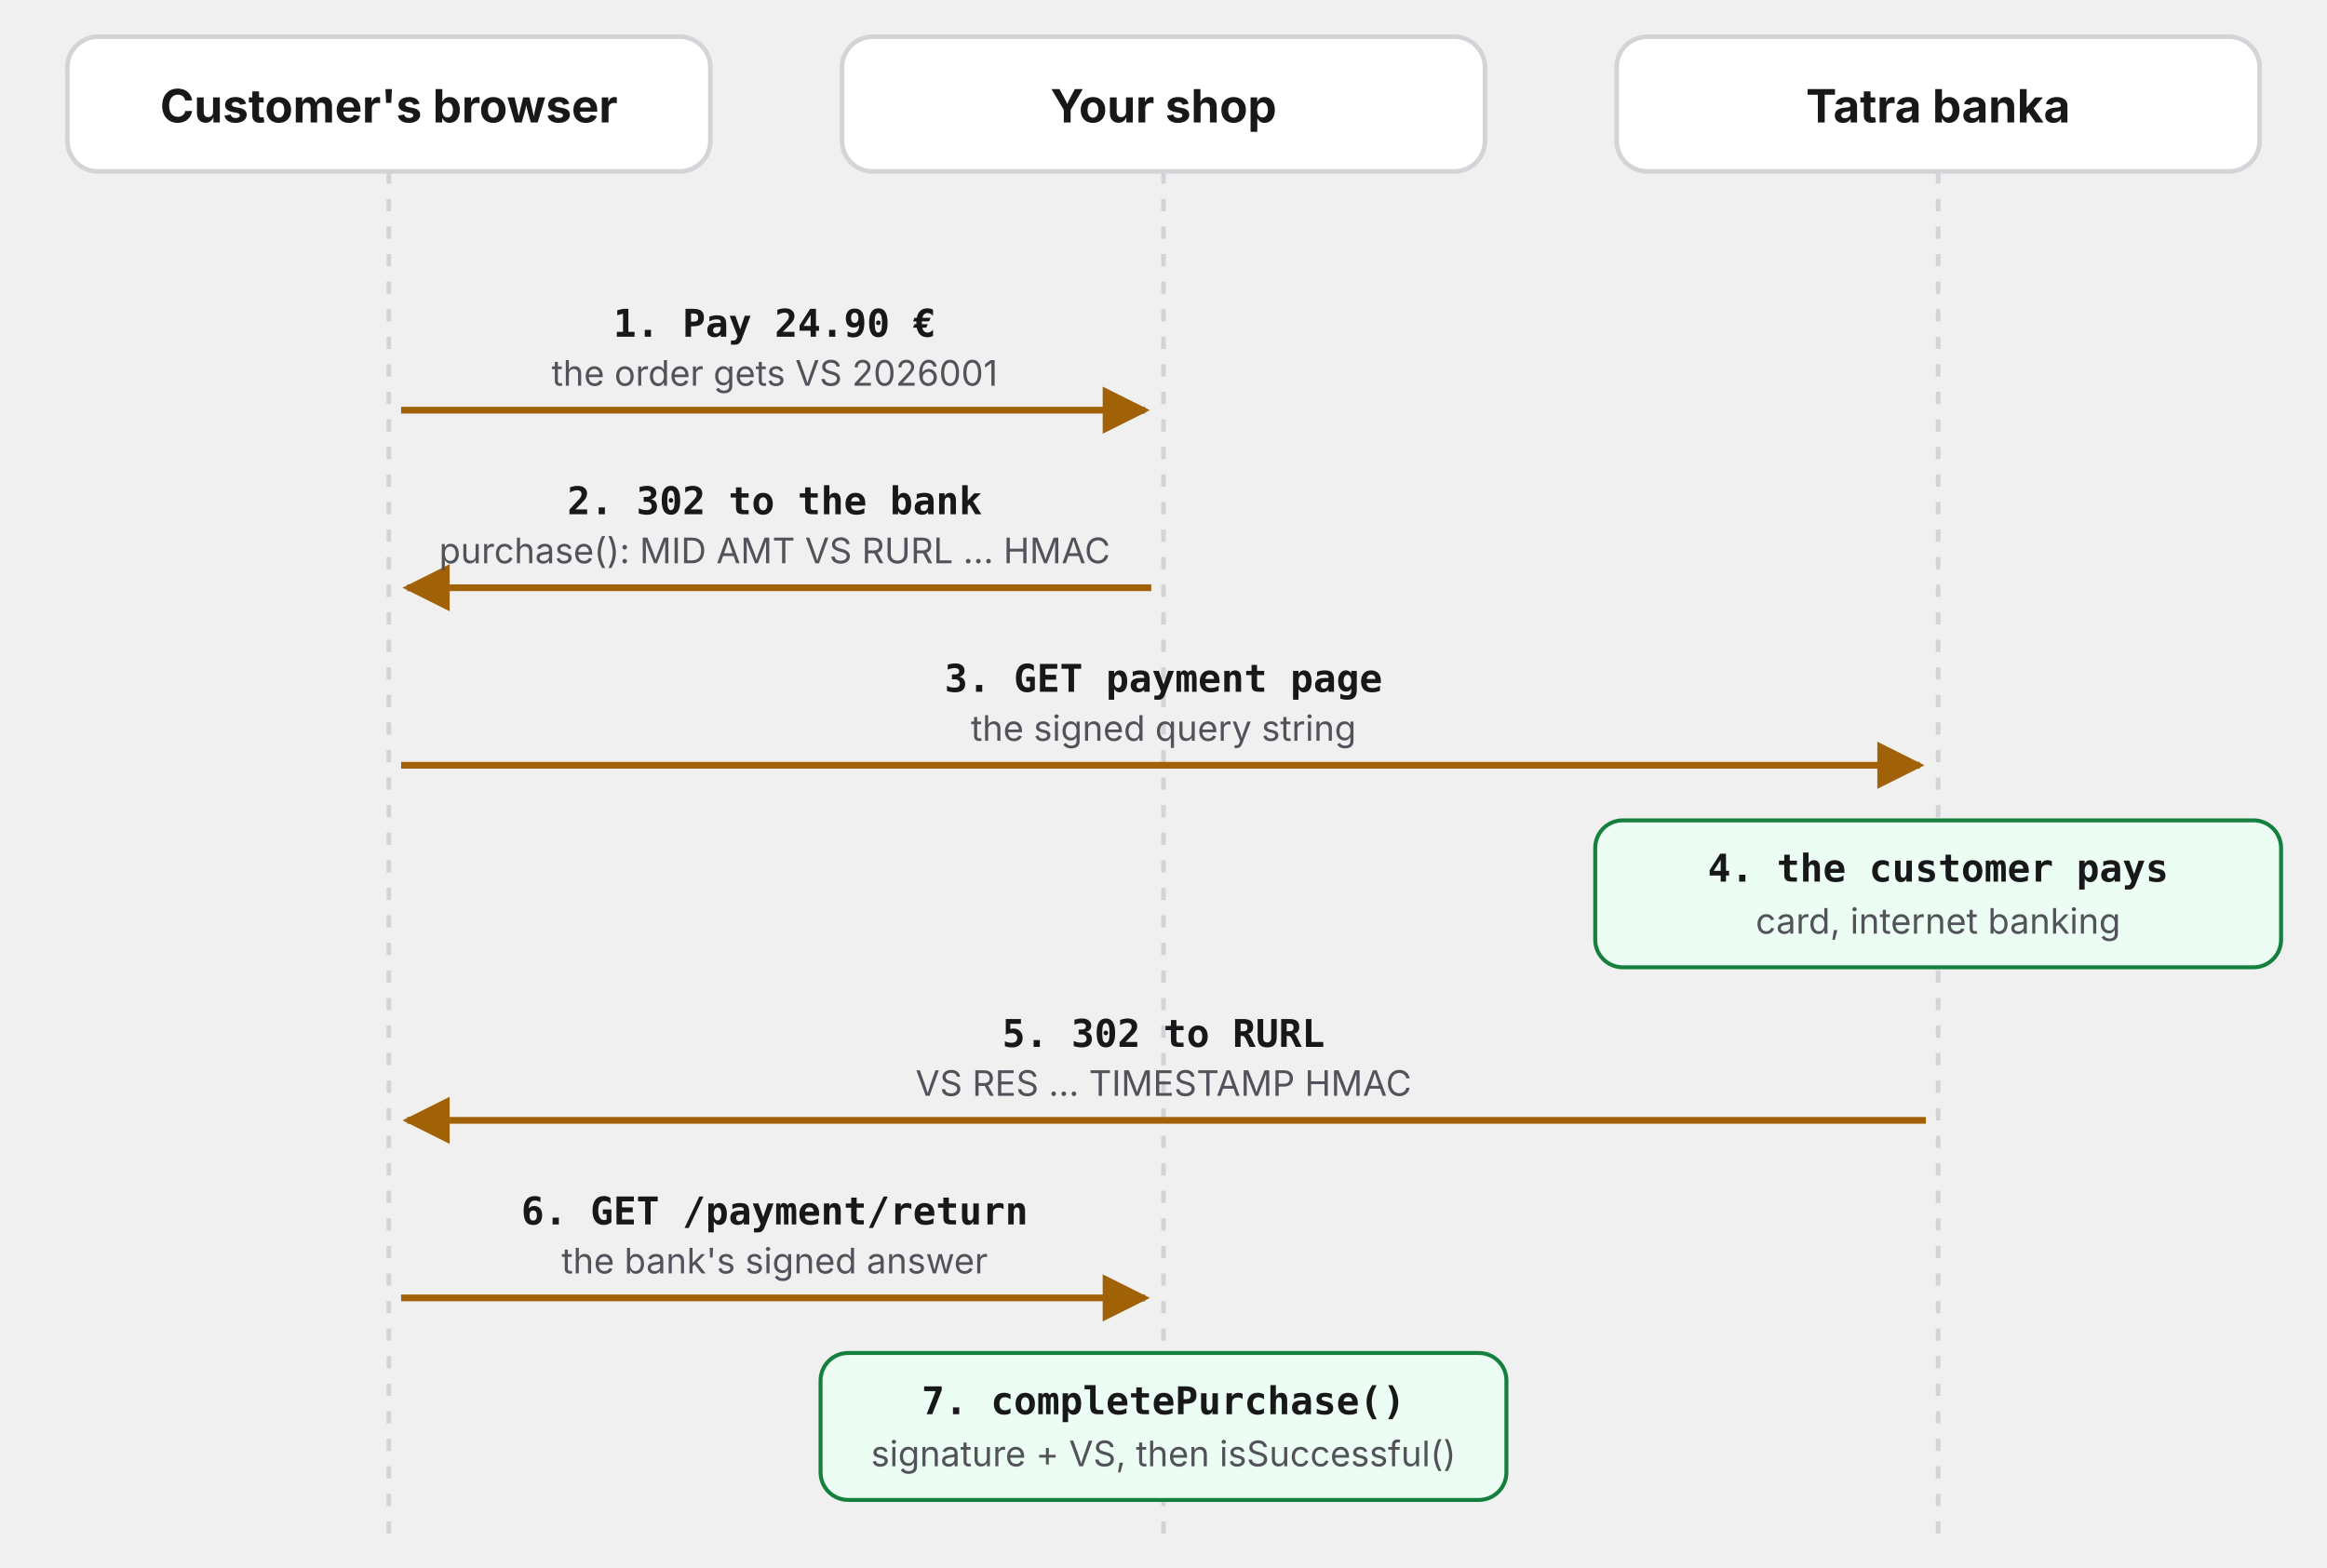
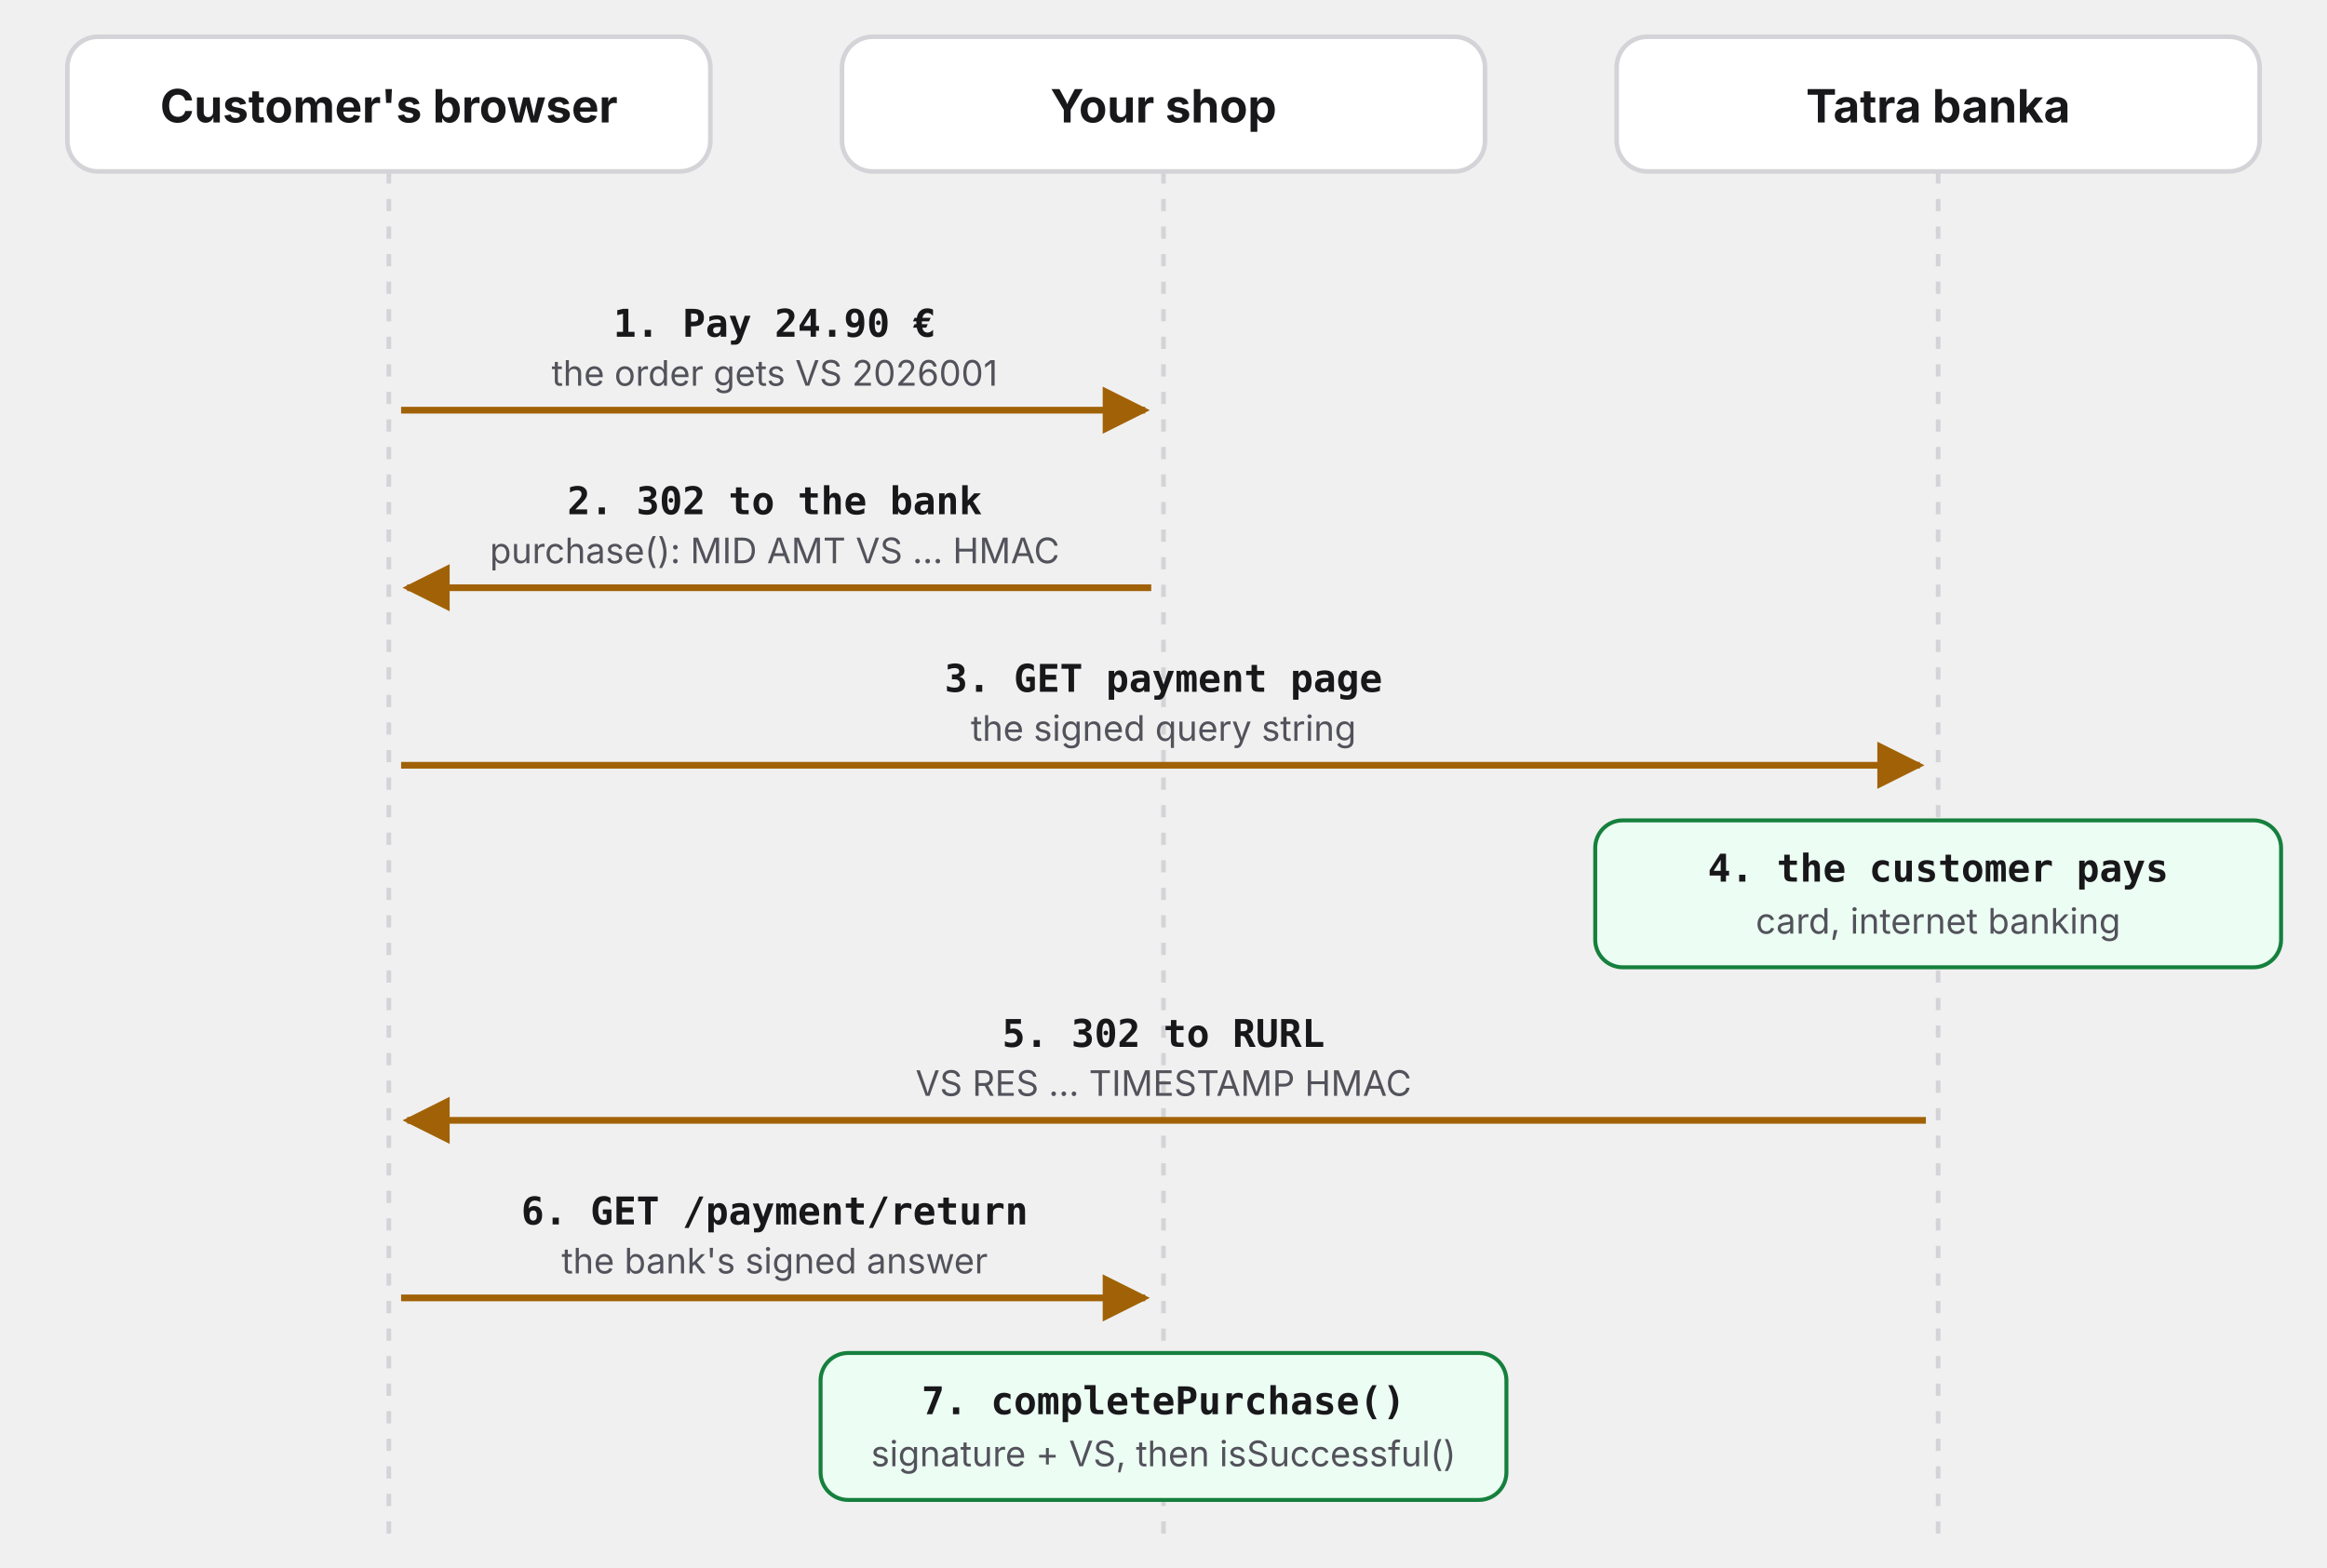
<svg xmlns="http://www.w3.org/2000/svg" viewBox="0 0 760 512" width="760" height="512" role="img" aria-labelledby="t d">
  <defs>
    <marker id="arrow" viewBox="0 0 10 10" refX="9" refY="5" markerWidth="7" markerHeight="7" orient="auto-start-reverse">
      <path d="M0 0L10 5L0 10z" fill="#a16207" />
    </marker>
  </defs>
  <rect x="22" y="12" width="210" height="44" rx="10" fill="#ffffff" stroke="#d4d4d8" stroke-width="1.5" />
  <text x="127" y="40" font-family="Inter, ui-sans-serif, system-ui, -apple-system, 'Segoe UI', Roboto, sans-serif" font-size="15" font-weight="700" fill="#18181b" text-anchor="middle">Customer's browser</text>
  <path d="M127 56V502" stroke="#d4d4d8" stroke-width="1.5" stroke-dasharray="4 5" />
  <rect x="275" y="12" width="210" height="44" rx="10" fill="#ffffff" stroke="#d4d4d8" stroke-width="1.5" />
  <text x="380" y="40" font-family="Inter, ui-sans-serif, system-ui, -apple-system, 'Segoe UI', Roboto, sans-serif" font-size="15" font-weight="700" fill="#18181b" text-anchor="middle">Your shop</text>
  <path d="M380 56V502" stroke="#d4d4d8" stroke-width="1.5" stroke-dasharray="4 5" />
  <rect x="528" y="12" width="210" height="44" rx="10" fill="#ffffff" stroke="#d4d4d8" stroke-width="1.5" />
  <text x="633" y="40" font-family="Inter, ui-sans-serif, system-ui, -apple-system, 'Segoe UI', Roboto, sans-serif" font-size="15" font-weight="700" fill="#18181b" text-anchor="middle">Tatra banka</text>
  <path d="M633 56V502" stroke="#d4d4d8" stroke-width="1.5" stroke-dasharray="4 5" />
  <path d="M131 134H374" stroke="#a16207" stroke-width="2.2" marker-end="url(#arrow)" />
  <text x="253" y="110" font-family="ui-monospace, SFMono-Regular, Menlo, Consolas, monospace" font-size="12.5" font-weight="700" fill="#18181b" text-anchor="middle">1. Pay 24.90 €</text>
  <text x="253" y="126" font-family="Inter, ui-sans-serif, system-ui, -apple-system, 'Segoe UI', Roboto, sans-serif" font-size="11.5" fill="#52525b" text-anchor="middle">the order gets VS 2026001</text>
  <path d="M376 192H133" stroke="#a16207" stroke-width="2.2" marker-end="url(#arrow)" />
  <text x="253" y="168" font-family="ui-monospace, SFMono-Regular, Menlo, Consolas, monospace" font-size="12.5" font-weight="700" fill="#18181b" text-anchor="middle">2. 302 to the bank</text>
-   <text x="253" y="184" font-family="Inter, ui-sans-serif, system-ui, -apple-system, 'Segoe UI', Roboto, sans-serif" font-size="11.5" fill="#52525b" text-anchor="middle">purchase(): MID AMT VS RURL … HMAC</text>
+   <text x="253" y="184" font-family="Inter, ui-sans-serif, system-ui, -apple-system, 'Segoe UI', Roboto, sans-serif" font-size="11.5" fill="#52525b" text-anchor="middle">purchase(): MID AMT VS … HMAC</text>
  <path d="M131 250H627" stroke="#a16207" stroke-width="2.2" marker-end="url(#arrow)" />
  <text x="380" y="226" font-family="ui-monospace, SFMono-Regular, Menlo, Consolas, monospace" font-size="12.5" font-weight="700" fill="#18181b" text-anchor="middle">3. GET payment page</text>
  <text x="380" y="242" font-family="Inter, ui-sans-serif, system-ui, -apple-system, 'Segoe UI', Roboto, sans-serif" font-size="11.5" fill="#52525b" text-anchor="middle">the signed query string</text>
  <rect x="521" y="268" width="224" height="48" rx="9" fill="#ecfdf3" stroke="#15803d" stroke-width="1.3" />
  <text x="633" y="288" font-family="ui-monospace, SFMono-Regular, Menlo, Consolas, monospace" font-size="12.5" font-weight="700" fill="#18181b" text-anchor="middle">4. the customer pays</text>
  <text x="633" y="305" font-family="Inter, ui-sans-serif, system-ui, -apple-system, 'Segoe UI', Roboto, sans-serif" font-size="11.5" fill="#52525b" text-anchor="middle">card, internet banking</text>
  <path d="M629 366H133" stroke="#a16207" stroke-width="2.2" marker-end="url(#arrow)" />
  <text x="380" y="342" font-family="ui-monospace, SFMono-Regular, Menlo, Consolas, monospace" font-size="12.5" font-weight="700" fill="#18181b" text-anchor="middle">5. 302 to RURL</text>
  <text x="380" y="358" font-family="Inter, ui-sans-serif, system-ui, -apple-system, 'Segoe UI', Roboto, sans-serif" font-size="11.5" fill="#52525b" text-anchor="middle">VS RES … TIMESTAMP HMAC</text>
  <path d="M131 424H374" stroke="#a16207" stroke-width="2.2" marker-end="url(#arrow)" />
  <text x="253" y="400" font-family="ui-monospace, SFMono-Regular, Menlo, Consolas, monospace" font-size="12.5" font-weight="700" fill="#18181b" text-anchor="middle">6. GET /payment/return</text>
  <text x="253" y="416" font-family="Inter, ui-sans-serif, system-ui, -apple-system, 'Segoe UI', Roboto, sans-serif" font-size="11.5" fill="#52525b" text-anchor="middle">the bank's signed answer</text>
  <rect x="268" y="442" width="224" height="48" rx="9" fill="#ecfdf3" stroke="#15803d" stroke-width="1.3" />
  <text x="380" y="462" font-family="ui-monospace, SFMono-Regular, Menlo, Consolas, monospace" font-size="12.5" font-weight="700" fill="#18181b" text-anchor="middle">7. completePurchase()</text>
  <text x="380" y="479" font-family="Inter, ui-sans-serif, system-ui, -apple-system, 'Segoe UI', Roboto, sans-serif" font-size="11.5" fill="#52525b" text-anchor="middle">signature + VS, then isSuccessful()</text>
</svg>
